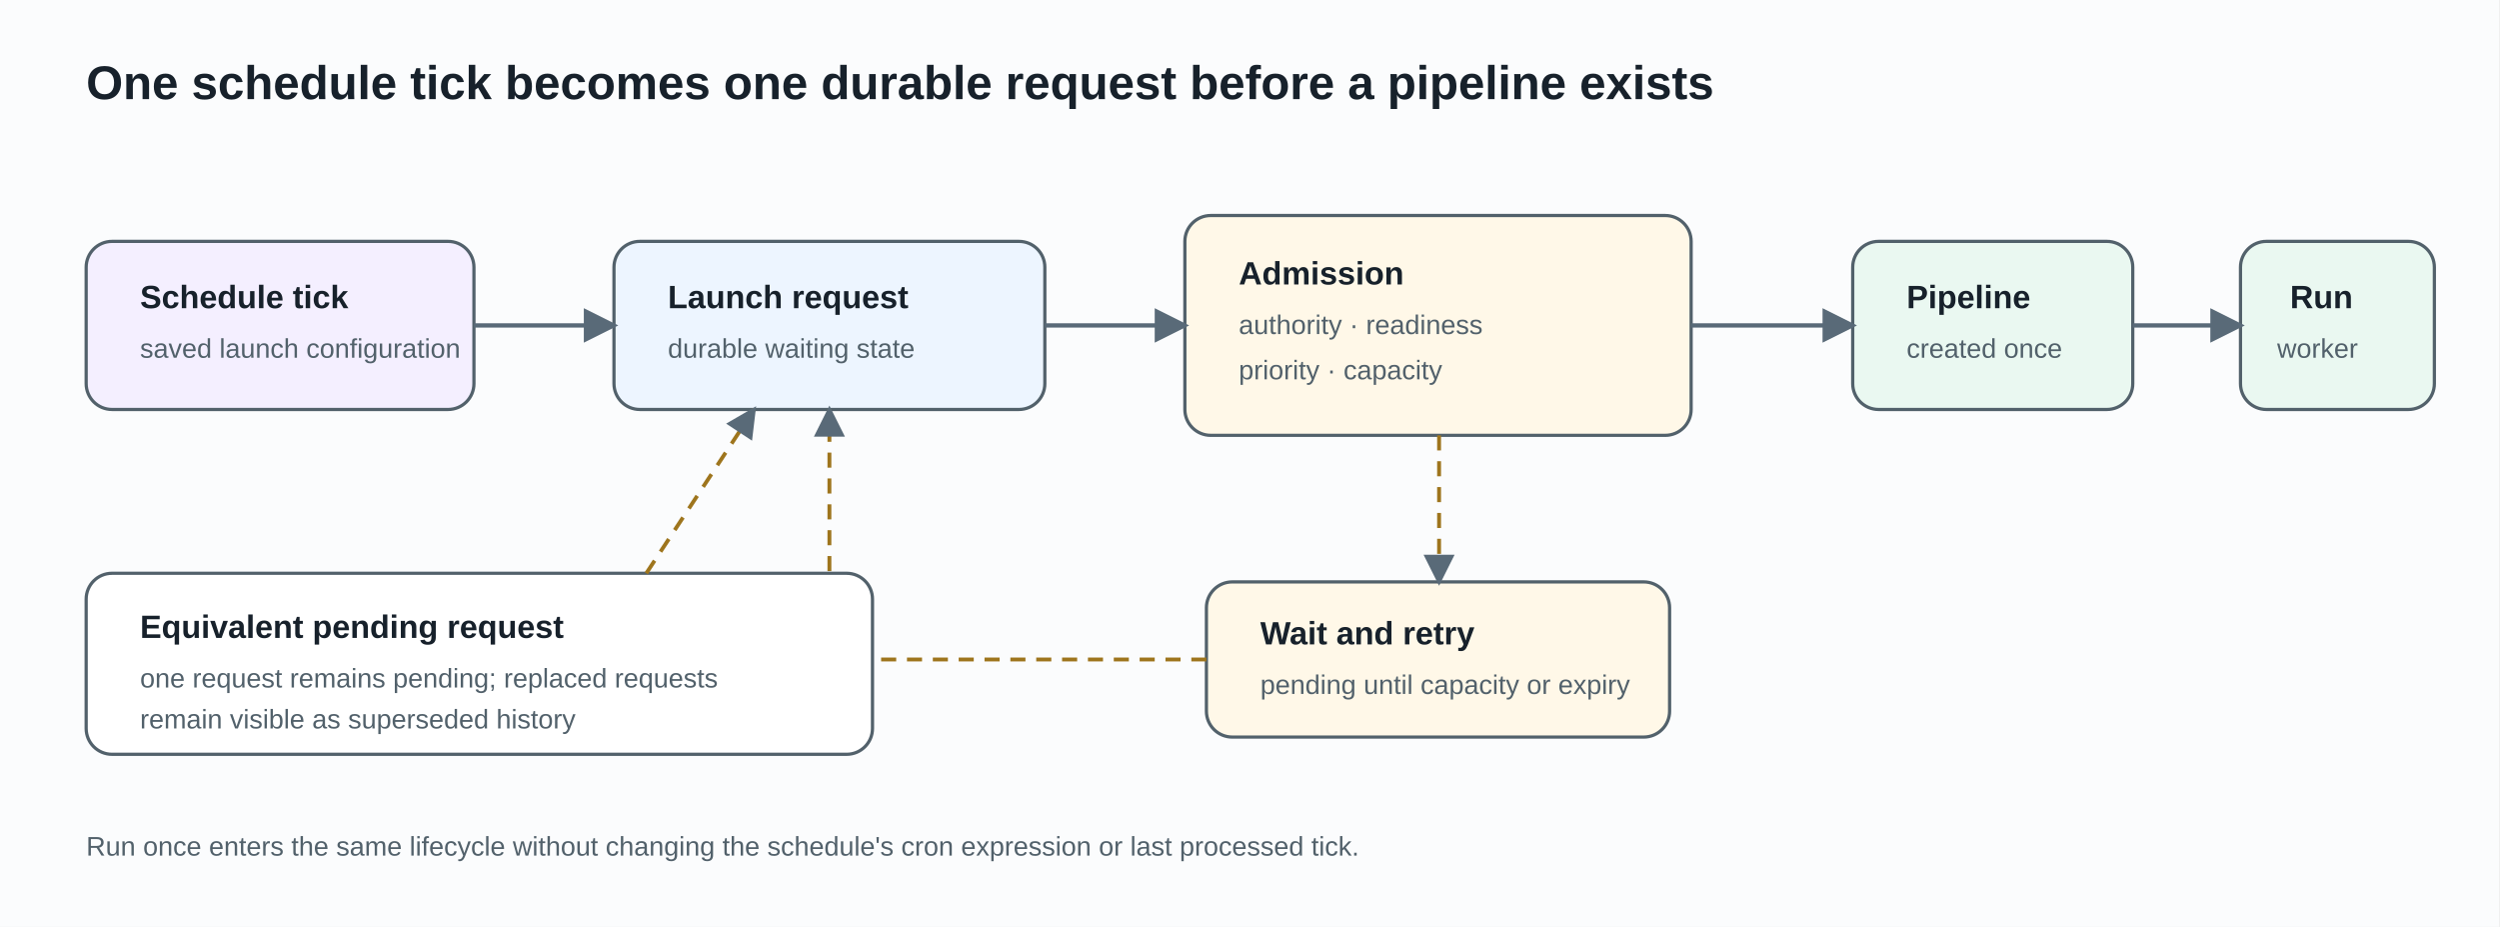
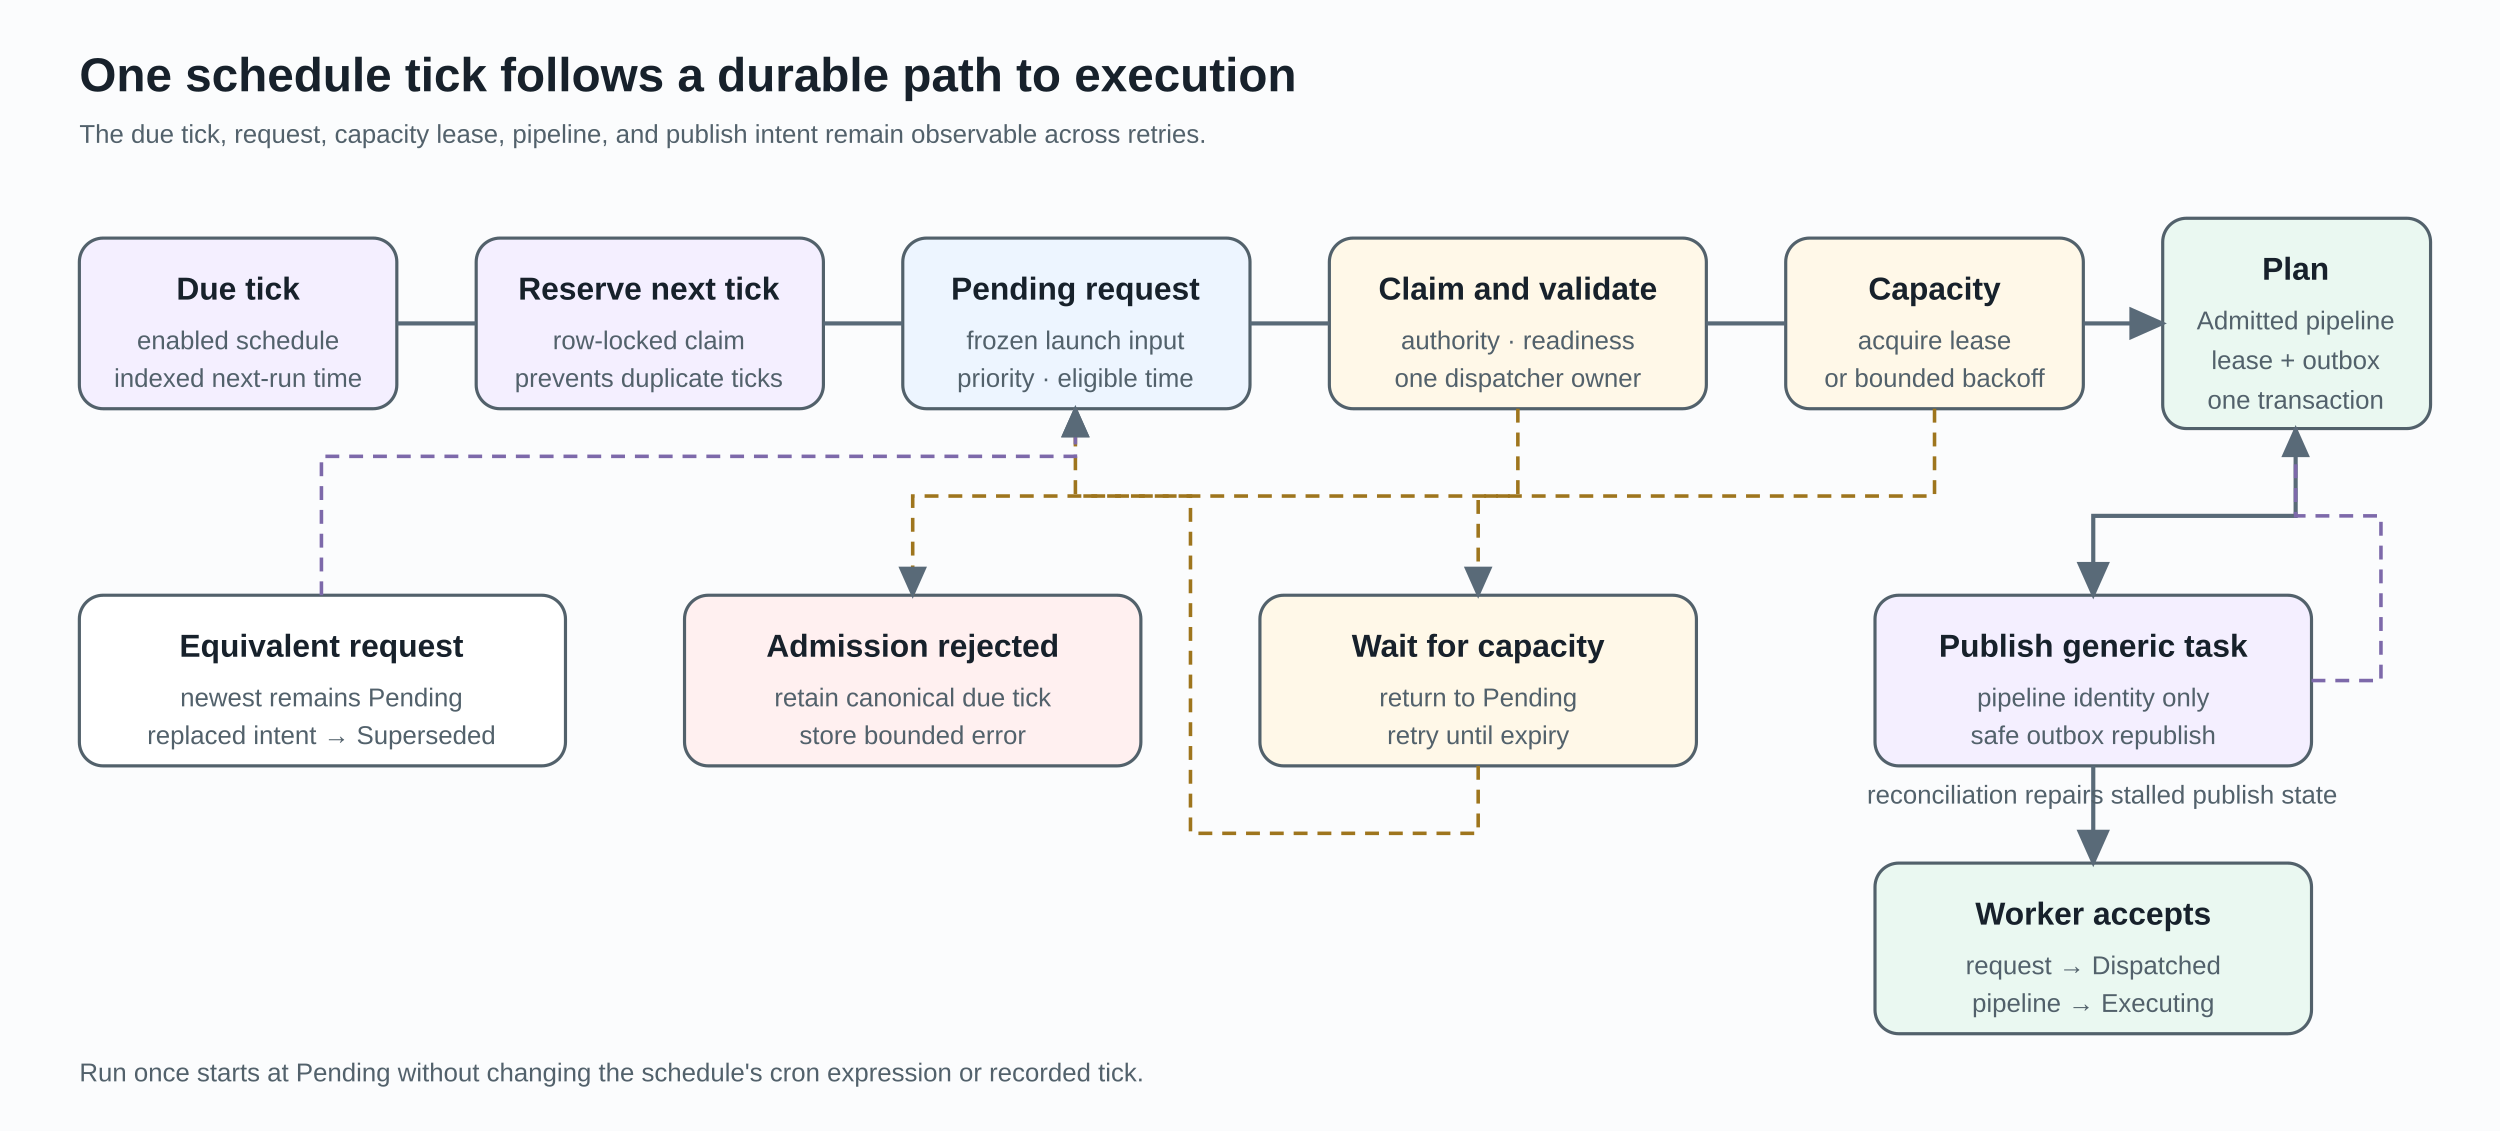
- <svg xmlns="http://www.w3.org/2000/svg" width="1160" height="430" viewBox="0 0 1160 430" role="img" aria-labelledby="title desc">
+ <svg xmlns="http://www.w3.org/2000/svg" width="1260" height="570" viewBox="0 0 1260 570" role="img" aria-labelledby="title desc">
  <defs>
-     <style>text{font-family:Arial,sans-serif;fill:#17212b}.title{font-size:22px;font-weight:700}.name{font-size:15px;font-weight:700}.detail{font-size:12.5px;fill:#52616b}.box{stroke:#52616b;stroke-width:1.5;rx:12}.flow{fill:none;stroke:#596a78;stroke-width:2;marker-end:url(#arrow)}.return{fill:none;stroke:#9e751d;stroke-width:1.8;stroke-dasharray:7 5;marker-end:url(#arrow)}</style>
-     <marker id="arrow" markerWidth="8" markerHeight="8" refX="7" refY="4" orient="auto">
-       <path d="M0 0L8 4L0 8Z" fill="#596a78" />
+     <marker id="arrow" markerWidth="9" markerHeight="8" refX="8" refY="4" orient="auto">
+       <path d="M0 0L9 4L0 8Z" fill="#596a78" />
    </marker>
+     <style>text{font-family:Arial,sans-serif;fill:#17212b}.title{font-size:24px;font-weight:700}.head{font-size:16px;font-weight:700;text-anchor:middle}.body{font-size:13px;fill:#52616b;text-anchor:middle}.foot{font-size:13px;fill:#52616b}.box{stroke:#52616b;stroke-width:1.6}.flow{fill:none;stroke:#596a78;stroke-width:2.1;marker-end:url(#arrow)}.retry{fill:none;stroke:#9e751d;stroke-width:1.8;stroke-dasharray:7 5;marker-end:url(#arrow)}.recover{fill:none;stroke:#7d69aa;stroke-width:1.8;stroke-dasharray:7 5;marker-end:url(#arrow)}</style>
  </defs>
-   <rect width="1160" height="430" fill="#fbfcfd" />
-   <text x="40" y="46" class="title">One schedule tick becomes one durable request before a pipeline exists</text>
-   <rect x="40" y="112" width="180" height="78" class="box" fill="#f4efff" />
-   <text x="65" y="143" class="name">Schedule tick</text>
-   <text x="65" y="166" class="detail">saved launch configuration</text>
-   <rect x="285" y="112" width="200" height="78" class="box" fill="#edf5ff" />
-   <text x="310" y="143" class="name">Launch request</text>
-   <text x="310" y="166" class="detail">durable waiting state</text>
-   <rect x="550" y="100" width="235" height="102" class="box" fill="#fff8e8" />
-   <text x="575" y="132" class="name">Admission</text>
-   <text x="575" y="155" class="detail">authority · readiness</text>
-   <text x="575" y="176" class="detail">priority · capacity</text>
-   <rect x="860" y="112" width="130" height="78" class="box" fill="#eaf8f1" />
-   <text x="885" y="143" class="name">Pipeline</text>
-   <text x="885" y="166" class="detail">created once</text>
-   <rect x="1040" y="112" width="90" height="78" class="box" fill="#eaf8f1" />
-   <text x="1063" y="143" class="name">Run</text>
-   <text x="1057" y="166" class="detail">worker</text>
-   <path d="M220 151L285 151" class="flow" />
-   <path d="M485 151L550 151" class="flow" />
-   <path d="M785 151L860 151" class="flow" />
-   <path d="M990 151L1040 151" class="flow" />
-   <rect x="560" y="270" width="215" height="72" class="box" fill="#fff8e8" />
-   <text x="585" y="299" class="name">Wait and retry</text>
-   <text x="585" y="322" class="detail">pending until capacity or expiry</text>
-   <path d="M668 202L668 270" class="return" />
-   <path d="M560 306L385 306L385 190" class="return" />
-   <rect x="40" y="266" width="365" height="84" class="box" fill="#ffffff" />
-   <text x="65" y="296" class="name">Equivalent pending request</text>
-   <text x="65" y="319" class="detail">one request remains pending; replaced requests</text>
-   <text x="65" y="338" class="detail">remain visible as superseded history</text>
-   <path d="M300 266L350 190" class="return" />
-   <text x="40" y="397" class="detail">Run once enters the same lifecycle without changing the schedule's cron expression or last processed tick.</text>
+   <rect width="1260" height="570" fill="#fbfcfd" />
+   <text x="40" y="46" class="title">One schedule tick follows a durable path to execution</text>
+   <text x="40" y="72" class="foot">The due tick, request, capacity lease, pipeline, and publish intent remain observable across retries.</text>
+   <rect x="40" y="120" width="160" height="86" rx="12" class="box" fill="#f4efff" stroke="#7d69aa" />
+   <text x="120" y="151" class="head">Due tick</text>
+   <text x="120" y="176" class="body">enabled schedule</text>
+   <text x="120" y="195" class="body">indexed next-run time</text>
+   <rect x="240" y="120" width="175" height="86" rx="12" class="box" fill="#f4efff" stroke="#7d69aa" />
+   <text x="327" y="151" class="head">Reserve next tick</text>
+   <text x="327" y="176" class="body">row-locked claim</text>
+   <text x="327" y="195" class="body">prevents duplicate ticks</text>
+   <rect x="455" y="120" width="175" height="86" rx="12" class="box" fill="#edf5ff" />
+   <text x="542" y="151" class="head">Pending request</text>
+   <text x="542" y="176" class="body">frozen launch input</text>
+   <text x="542" y="195" class="body">priority · eligible time</text>
+   <rect x="670" y="120" width="190" height="86" rx="12" class="box" fill="#fff8e8" stroke="#9e751d" />
+   <text x="765" y="151" class="head">Claim and validate</text>
+   <text x="765" y="176" class="body">authority · readiness</text>
+   <text x="765" y="195" class="body">one dispatcher owner</text>
+   <rect x="900" y="120" width="150" height="86" rx="12" class="box" fill="#fff8e8" stroke="#9e751d" />
+   <text x="975" y="151" class="head">Capacity</text>
+   <text x="975" y="176" class="body">acquire lease</text>
+   <text x="975" y="195" class="body">or bounded backoff</text>
+   <rect x="1090" y="110" width="135" height="106" rx="12" class="box" fill="#eaf8f1" stroke="#4d9874" />
+   <text x="1157" y="141" class="head">Plan</text>
+   <text x="1157" y="166" class="body">Admitted pipeline</text>
+   <text x="1157" y="186" class="body">lease + outbox</text>
+   <text x="1157" y="206" class="body">one transaction</text>
+   <path d="M200 163H240M415 163H455M630 163H670M860 163H900M1050 163H1090" class="flow" />
+   <rect x="945" y="300" width="220" height="86" rx="12" class="box" fill="#f4efff" stroke="#7d69aa" />
+   <text x="1055" y="331" class="head">Publish generic task</text>
+   <text x="1055" y="356" class="body">pipeline identity only</text>
+   <text x="1055" y="375" class="body">safe outbox republish</text>
+   <path d="M1157 216V260H1055V300" class="flow" />
+   <rect x="945" y="435" width="220" height="86" rx="12" class="box" fill="#eaf8f1" stroke="#4d9874" />
+   <text x="1055" y="466" class="head">Worker accepts</text>
+   <text x="1055" y="491" class="body">request → Dispatched</text>
+   <text x="1055" y="510" class="body">pipeline → Executing</text>
+   <path d="M1055 386V435" class="flow" />
+   <rect x="635" y="300" width="220" height="86" rx="12" class="box" fill="#fff8e8" stroke="#9e751d" />
+   <text x="745" y="331" class="head">Wait for capacity</text>
+   <text x="745" y="356" class="body">return to Pending</text>
+   <text x="745" y="375" class="body">retry until expiry</text>
+   <path d="M975 206V250H745V300" class="retry" />
+   <path d="M745 386V420H600V250H542V206" class="retry" />
+   <rect x="345" y="300" width="230" height="86" rx="12" class="box" fill="#fff0f0" stroke="#b86161" />
+   <text x="460" y="331" class="head">Admission rejected</text>
+   <text x="460" y="356" class="body">retain canonical due tick</text>
+   <text x="460" y="375" class="body">store bounded error</text>
+   <path d="M765 206V250H460V300" class="retry" />
+   <rect x="40" y="300" width="245" height="86" rx="12" class="box" fill="#ffffff" />
+   <text x="162" y="331" class="head">Equivalent request</text>
+   <text x="162" y="356" class="body">newest remains Pending</text>
+   <text x="162" y="375" class="body">replaced intent → Superseded</text>
+   <path d="M162 300V230H542V206" class="recover" />
+   <path d="M1165 343H1200V260H1157V216" class="recover" />
+   <text x="1178" y="405" class="body" style="text-anchor:end">reconciliation repairs stalled publish state</text>
+   <text x="40" y="545" class="foot">Run once starts at Pending without changing the schedule's cron expression or recorded tick.</text>
</svg>
